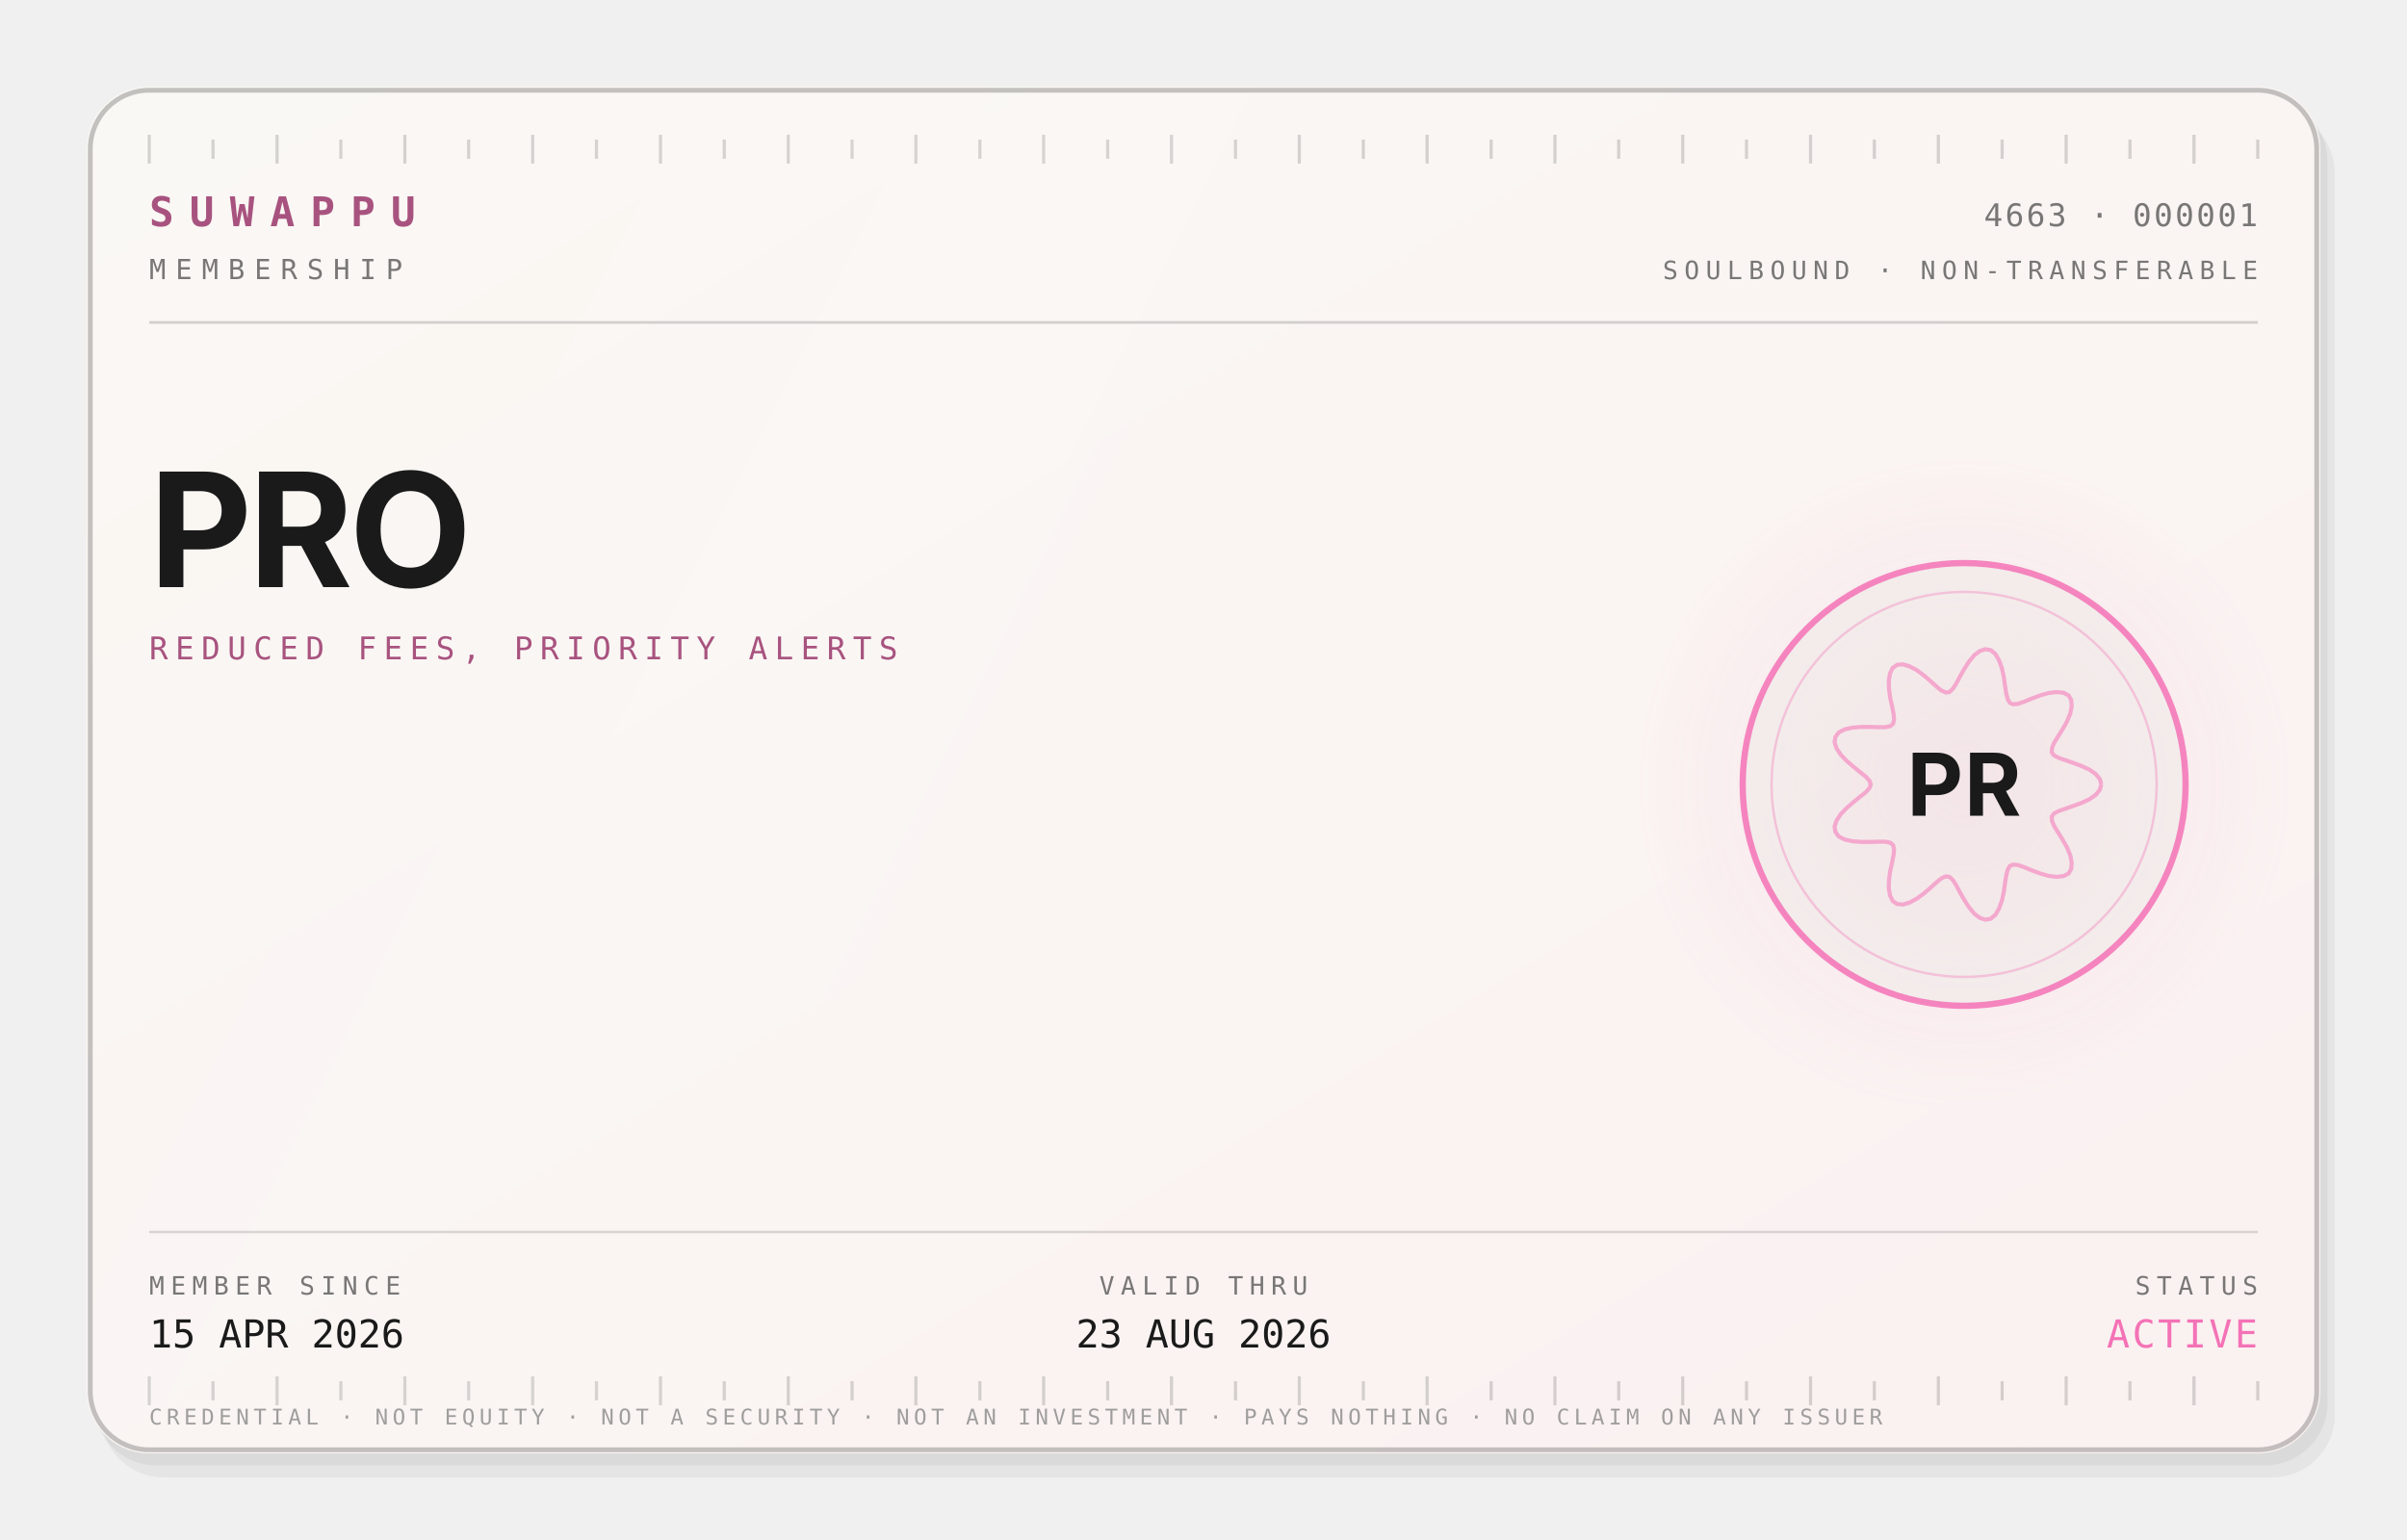
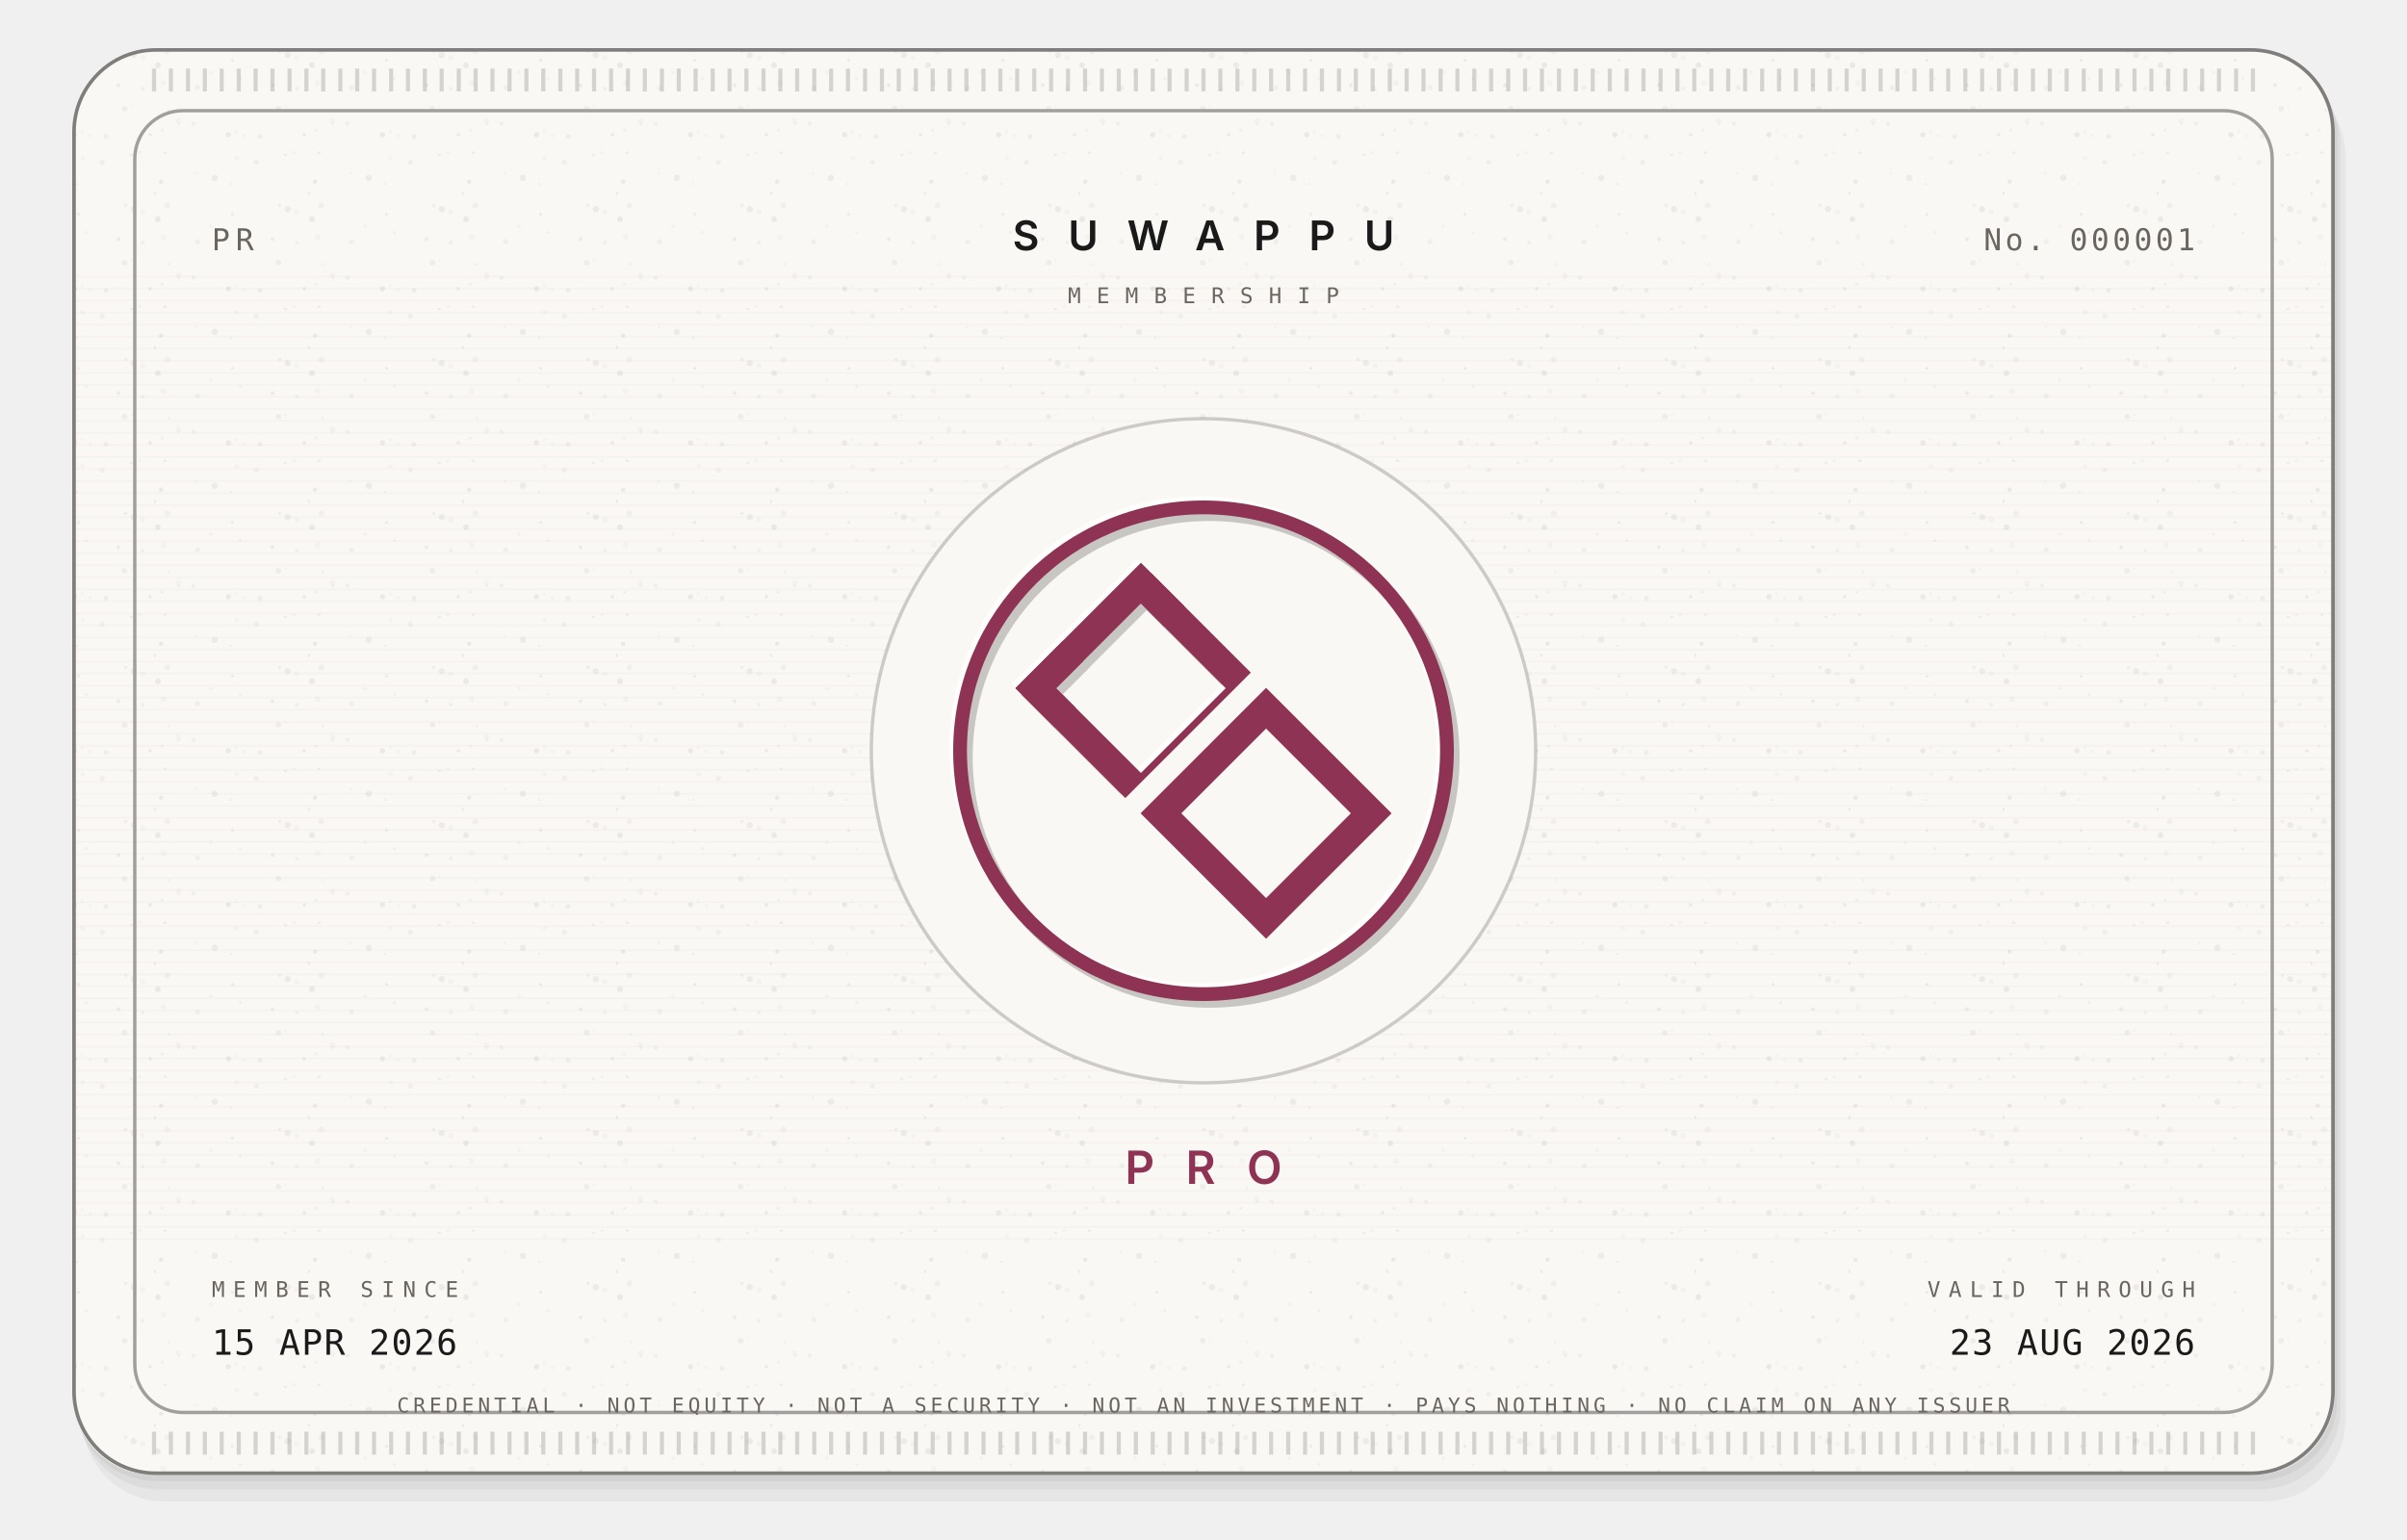
<svg xmlns="http://www.w3.org/2000/svg" width="1000" height="640" viewBox="0 0 1000 640" role="img" aria-label="Suwappu Pro membership">
  <defs>
-     <clipPath id="cardCut">
-       <rect x="36" y="36" width="928" height="568" rx="26" />
+     <clipPath id="cut1">
+       <rect x="30" y="20" width="940" height="593" rx="34" />
    </clipPath>
-     <linearGradient id="plate" x1="0" y1="0" x2="1" y2="1">
-       <stop offset="0" stop-color="#faf8f4" />
-       <stop offset="1" stop-color="#faf1f1" />
+     <pattern id="grain" width="64" height="64" patternUnits="userSpaceOnUse">
+       <g fill="#1a1a1a">
+         <circle cx="35.8" cy="32.6" r="0.50" opacity="0.060" />
+         <circle cx="32.0" cy="12.4" r="0.50" opacity="0.050" />
+         <circle cx="25.2" cy="9.9" r="1.30" opacity="0.060" />
+         <circle cx="6.1" cy="45.8" r="0.50" opacity="0.050" />
+         <circle cx="17.7" cy="8.0" r="0.60" opacity="0.030" />
+         <circle cx="5.5" cy="21.4" r="1.20" opacity="0.040" />
+         <circle cx="62.4" cy="56.0" r="0.70" opacity="0.070" />
+         <circle cx="10.1" cy="50.4" r="1.20" opacity="0.030" />
+         <circle cx="42.5" cy="3.4" r="1.10" opacity="0.040" />
+         <circle cx="18.1" cy="36.5" r="1.10" opacity="0.040" />
+         <circle cx="23.6" cy="30.1" r="0.80" opacity="0.030" />
+         <circle cx="10.3" cy="51.6" r="0.60" opacity="0.030" />
+         <circle cx="1.6" cy="27.1" r="1.20" opacity="0.070" />
+         <circle cx="4.6" cy="63.5" r="0.70" opacity="0.050" />
+         <circle cx="59.3" cy="24.0" r="1.10" opacity="0.030" />
+         <circle cx="34.1" cy="54.7" r="0.60" opacity="0.030" />
+         <circle cx="49.2" cy="35.4" r="0.80" opacity="0.060" />
+         <circle cx="34.3" cy="1.8" r="0.90" opacity="0.030" />
+         <circle cx="58.1" cy="63.6" r="0.80" opacity="0.030" />
+         <circle cx="51.7" cy="45.2" r="1.20" opacity="0.050" />
+         <circle cx="0.1" cy="16.4" r="0.70" opacity="0.070" />
+         <circle cx="54.7" cy="44.3" r="0.50" opacity="0.030" />
+         <circle cx="55.5" cy="22.9" r="1.30" opacity="0.060" />
+         <circle cx="52.2" cy="21.4" r="0.70" opacity="0.050" />
+         <circle cx="59.3" cy="36.8" r="0.80" opacity="0.040" />
+         <circle cx="32.6" cy="25.1" r="0.60" opacity="0.070" />
+         <circle cx="3.9" cy="34.5" r="1.20" opacity="0.030" />
+         <circle cx="44.0" cy="56.7" r="1.00" opacity="0.050" />
+         <circle cx="3.4" cy="54.1" r="0.60" opacity="0.050" />
+         <circle cx="30.9" cy="56.0" r="1.10" opacity="0.070" />
+         <circle cx="2.9" cy="11.5" r="0.90" opacity="0.070" />
+         <circle cx="16.4" cy="51.4" r="0.90" opacity="0.040" />
+         <circle cx="37.5" cy="56.4" r="0.70" opacity="0.030" />
+         <circle cx="54.6" cy="0.2" r="0.70" opacity="0.060" />
+       </g>
+     </pattern>
+     <linearGradient id="foil1" x1="0.05" y1="0.1" x2="0.95" y2="0.9">
+       <stop offset="0" stop-color="#5d2137" />
+       <stop offset="0.34" stop-color="#8f3355" />
+       <stop offset="0.47" stop-color="#a55c77" />
+       <stop offset="0.53" stop-color="#a55c77" />
+       <stop offset="0.66" stop-color="#8f3355" />
+       <stop offset="1" stop-color="#5d2137" />
    </linearGradient>
-     <linearGradient id="sheen" x1="0" y1="0" x2="1" y2="0.3">
-       <stop offset="0" stop-color="#ffffff" stop-opacity="0" />
-       <stop offset="0.46" stop-color="#ffffff" stop-opacity="0.075" />
-       <stop offset="0.54" stop-color="#ffffff" stop-opacity="0" />
-     </linearGradient>
-     <radialGradient id="sealGlow" cx="0.5" cy="0.5" r="0.5">
-       <stop offset="0" stop-color="#f472b6" stop-opacity="0.16" />
-       <stop offset="1" stop-color="#f472b6" stop-opacity="0" />
+     <radialGradient id="age1" cx="0.5" cy="0.46" r="0.72">
+       <stop offset="0.42" stop-color="#8c483e" stop-opacity="0" />
+       <stop offset="1" stop-color="#8c483e" stop-opacity="0.10" />
    </radialGradient>
  </defs>
-   <rect x="42" y="46" width="928" height="568" rx="26" fill="#000000" opacity="0.05" />
-   <rect x="39" y="41" width="928" height="568" rx="26" fill="#000000" opacity="0.05" />
-   <rect x="36" y="36" width="928" height="568" rx="26" fill="url(#plate)" />
-   <g clip-path="url(#cardCut)" stroke="#959492" stroke-width="1.3" stroke-opacity="0.38">
-     <line x1="62.0" y1="56.0" x2="62.0" y2="68.0" />
-     <line x1="88.5" y1="58.0" x2="88.5" y2="66.0" />
-     <line x1="115.1" y1="56.0" x2="115.1" y2="68.0" />
-     <line x1="141.6" y1="58.0" x2="141.6" y2="66.0" />
-     <line x1="168.2" y1="56.0" x2="168.2" y2="68.0" />
-     <line x1="194.7" y1="58.0" x2="194.7" y2="66.0" />
-     <line x1="221.3" y1="56.0" x2="221.3" y2="68.0" />
-     <line x1="247.8" y1="58.0" x2="247.8" y2="66.0" />
-     <line x1="274.4" y1="56.0" x2="274.4" y2="68.0" />
-     <line x1="300.9" y1="58.0" x2="300.9" y2="66.0" />
-     <line x1="327.5" y1="56.0" x2="327.5" y2="68.0" />
-     <line x1="354.0" y1="58.0" x2="354.0" y2="66.0" />
-     <line x1="380.5" y1="56.0" x2="380.5" y2="68.0" />
-     <line x1="407.1" y1="58.0" x2="407.1" y2="66.0" />
-     <line x1="433.6" y1="56.0" x2="433.6" y2="68.0" />
-     <line x1="460.2" y1="58.0" x2="460.2" y2="66.0" />
-     <line x1="486.7" y1="56.0" x2="486.7" y2="68.0" />
-     <line x1="513.3" y1="58.0" x2="513.3" y2="66.0" />
-     <line x1="539.8" y1="56.0" x2="539.8" y2="68.0" />
-     <line x1="566.4" y1="58.0" x2="566.4" y2="66.0" />
-     <line x1="592.9" y1="56.0" x2="592.9" y2="68.0" />
-     <line x1="619.5" y1="58.0" x2="619.5" y2="66.0" />
-     <line x1="646.0" y1="56.0" x2="646.0" y2="68.0" />
-     <line x1="672.5" y1="58.0" x2="672.5" y2="66.0" />
-     <line x1="699.1" y1="56.0" x2="699.1" y2="68.0" />
-     <line x1="725.6" y1="58.0" x2="725.6" y2="66.0" />
-     <line x1="752.2" y1="56.0" x2="752.2" y2="68.0" />
-     <line x1="778.7" y1="58.0" x2="778.7" y2="66.0" />
-     <line x1="805.3" y1="56.0" x2="805.3" y2="68.0" />
-     <line x1="831.8" y1="58.0" x2="831.8" y2="66.0" />
-     <line x1="858.4" y1="56.0" x2="858.4" y2="68.0" />
-     <line x1="884.9" y1="58.0" x2="884.9" y2="66.0" />
-     <line x1="911.5" y1="56.0" x2="911.5" y2="68.0" />
-     <line x1="938.0" y1="58.0" x2="938.0" y2="66.0" />
-     <line x1="62.0" y1="572.0" x2="62.0" y2="584.0" />
-     <line x1="88.5" y1="574.0" x2="88.5" y2="582.0" />
-     <line x1="115.1" y1="572.0" x2="115.1" y2="584.0" />
-     <line x1="141.6" y1="574.0" x2="141.6" y2="582.0" />
-     <line x1="168.2" y1="572.0" x2="168.2" y2="584.0" />
-     <line x1="194.7" y1="574.0" x2="194.7" y2="582.0" />
-     <line x1="221.3" y1="572.0" x2="221.3" y2="584.0" />
-     <line x1="247.8" y1="574.0" x2="247.8" y2="582.0" />
-     <line x1="274.4" y1="572.0" x2="274.4" y2="584.0" />
-     <line x1="300.9" y1="574.0" x2="300.9" y2="582.0" />
-     <line x1="327.5" y1="572.0" x2="327.5" y2="584.0" />
-     <line x1="354.0" y1="574.0" x2="354.0" y2="582.0" />
-     <line x1="380.5" y1="572.0" x2="380.5" y2="584.0" />
-     <line x1="407.1" y1="574.0" x2="407.1" y2="582.0" />
-     <line x1="433.6" y1="572.0" x2="433.6" y2="584.0" />
-     <line x1="460.2" y1="574.0" x2="460.2" y2="582.0" />
-     <line x1="486.7" y1="572.0" x2="486.7" y2="584.0" />
-     <line x1="513.3" y1="574.0" x2="513.3" y2="582.0" />
-     <line x1="539.8" y1="572.0" x2="539.8" y2="584.0" />
-     <line x1="566.4" y1="574.0" x2="566.4" y2="582.0" />
-     <line x1="592.9" y1="572.0" x2="592.9" y2="584.0" />
-     <line x1="619.5" y1="574.0" x2="619.5" y2="582.0" />
-     <line x1="646.0" y1="572.0" x2="646.0" y2="584.0" />
-     <line x1="672.5" y1="574.0" x2="672.5" y2="582.0" />
-     <line x1="699.1" y1="572.0" x2="699.1" y2="584.0" />
-     <line x1="725.6" y1="574.0" x2="725.6" y2="582.0" />
-     <line x1="752.2" y1="572.0" x2="752.2" y2="584.0" />
-     <line x1="778.7" y1="574.0" x2="778.7" y2="582.0" />
-     <line x1="805.3" y1="572.0" x2="805.3" y2="584.0" />
-     <line x1="831.8" y1="574.0" x2="831.8" y2="582.0" />
-     <line x1="858.4" y1="572.0" x2="858.4" y2="584.0" />
-     <line x1="884.9" y1="574.0" x2="884.9" y2="582.0" />
-     <line x1="911.5" y1="572.0" x2="911.5" y2="584.0" />
-     <line x1="938.0" y1="574.0" x2="938.0" y2="582.0" />
+   <rect x="34.4" y="31" width="940" height="593" rx="34" fill="#000000" opacity="0.045" />
+   <rect x="32.4" y="26" width="940" height="593" rx="34" fill="#000000" opacity="0.045" />
+   <rect x="31.0" y="22.5" width="940" height="593" rx="34" fill="#000000" opacity="0.05" />
+   <rect x="30" y="20" width="940" height="593" rx="34" fill="#faf8f4" />
+   <g clip-path="url(#cut1)">
+     <path d="M30.0 114.9H970.0M30.0 119.9H970.0M30.0 124.9H970.0M30.0 129.9H970.0M30.0 134.9H970.0M30.0 139.9H970.0M30.0 144.9H970.0M30.0 149.9H970.0M30.0 154.9H970.0M30.0 159.9H970.0M30.0 164.9H970.0M30.0 169.9H970.0M30.0 174.9H970.0M30.0 179.9H970.0M30.0 184.9H970.0M30.0 189.9H970.0M30.0 194.9H970.0M30.0 199.9H970.0M30.0 204.9H970.0M30.0 209.9H970.0M30.0 214.9H970.0M30.0 219.9H970.0M30.0 224.9H970.0M30.0 229.9H970.0M30.0 234.9H970.0M30.0 239.9H970.0M30.0 244.9H970.0M30.0 249.9H970.0M30.0 254.9H970.0M30.0 259.9H970.0M30.0 264.9H970.0M30.0 269.9H970.0M30.0 274.9H970.0M30.0 279.9H970.0M30.0 284.9H970.0M30.0 289.9H970.0M30.0 294.9H970.0M30.0 299.9H970.0M30.0 304.9H970.0M30.0 309.9H970.0M30.0 314.9H970.0M30.0 319.9H970.0M30.0 324.9H970.0M30.0 329.9H970.0M30.0 334.9H970.0M30.0 339.9H970.0M30.0 344.9H970.0M30.0 349.9H970.0M30.0 354.9H970.0M30.0 359.9H970.0M30.0 364.9H970.0M30.0 369.9H970.0M30.0 374.9H970.0M30.0 379.9H970.0M30.0 384.9H970.0M30.0 389.9H970.0M30.0 394.9H970.0M30.0 399.9H970.0M30.0 404.9H970.0M30.0 409.9H970.0M30.0 414.9H970.0M30.0 419.9H970.0M30.0 424.9H970.0M30.0 429.9H970.0M30.0 434.9H970.0M30.0 439.9H970.0M30.0 444.9H970.0M30.0 449.9H970.0M30.0 454.9H970.0M30.0 459.9H970.0M30.0 464.9H970.0M30.0 469.9H970.0M30.0 474.9H970.0M30.0 479.9H970.0M30.0 484.9H970.0M30.0 489.9H970.0M30.0 494.9H970.0M30.0 499.9H970.0M30.0 504.9H970.0M30.0 509.9H970.0M30.0 514.9H970.0" fill="none" stroke="#8f3355" stroke-width="0.8" stroke-opacity="0.03" />
+     <rect x="30" y="20" width="940" height="593" fill="url(#grain)" />
+     <g stroke="#a09f9d" stroke-width="1.7" stroke-opacity="0.42">
+       <line x1="64.0" y1="28.5" x2="64.0" y2="38.0" />
+       <line x1="71.0" y1="28.5" x2="71.0" y2="38.0" />
+       <line x1="78.1" y1="28.5" x2="78.1" y2="38.0" />
+       <line x1="85.1" y1="28.5" x2="85.1" y2="38.0" />
+       <line x1="92.1" y1="28.5" x2="92.1" y2="38.0" />
+       <line x1="99.2" y1="28.5" x2="99.2" y2="38.0" />
+       <line x1="106.2" y1="28.5" x2="106.2" y2="38.0" />
+       <line x1="113.2" y1="28.5" x2="113.2" y2="38.0" />
+       <line x1="120.3" y1="28.5" x2="120.3" y2="38.0" />
+       <line x1="127.3" y1="28.5" x2="127.3" y2="38.0" />
+       <line x1="134.3" y1="28.5" x2="134.3" y2="38.0" />
+       <line x1="141.4" y1="28.5" x2="141.4" y2="38.0" />
+       <line x1="148.4" y1="28.5" x2="148.4" y2="38.0" />
+       <line x1="155.4" y1="28.5" x2="155.4" y2="38.0" />
+       <line x1="162.5" y1="28.5" x2="162.5" y2="38.0" />
+       <line x1="169.5" y1="28.5" x2="169.5" y2="38.0" />
+       <line x1="176.5" y1="28.5" x2="176.5" y2="38.0" />
+       <line x1="183.5" y1="28.5" x2="183.5" y2="38.0" />
+       <line x1="190.6" y1="28.5" x2="190.6" y2="38.0" />
+       <line x1="197.6" y1="28.5" x2="197.6" y2="38.0" />
+       <line x1="204.6" y1="28.5" x2="204.6" y2="38.0" />
+       <line x1="211.7" y1="28.5" x2="211.7" y2="38.0" />
+       <line x1="218.7" y1="28.5" x2="218.7" y2="38.0" />
+       <line x1="225.7" y1="28.5" x2="225.7" y2="38.0" />
+       <line x1="232.8" y1="28.5" x2="232.8" y2="38.0" />
+       <line x1="239.8" y1="28.5" x2="239.8" y2="38.0" />
+       <line x1="246.8" y1="28.5" x2="246.8" y2="38.0" />
+       <line x1="253.9" y1="28.5" x2="253.9" y2="38.0" />
+       <line x1="260.9" y1="28.5" x2="260.9" y2="38.0" />
+       <line x1="267.9" y1="28.5" x2="267.9" y2="38.0" />
+       <line x1="275.0" y1="28.5" x2="275.0" y2="38.0" />
+       <line x1="282.0" y1="28.5" x2="282.0" y2="38.0" />
+       <line x1="289.0" y1="28.5" x2="289.0" y2="38.0" />
+       <line x1="296.1" y1="28.5" x2="296.1" y2="38.0" />
+       <line x1="303.1" y1="28.5" x2="303.1" y2="38.0" />
+       <line x1="310.1" y1="28.5" x2="310.1" y2="38.0" />
+       <line x1="317.2" y1="28.5" x2="317.2" y2="38.0" />
+       <line x1="324.2" y1="28.5" x2="324.2" y2="38.0" />
+       <line x1="331.2" y1="28.5" x2="331.2" y2="38.0" />
+       <line x1="338.3" y1="28.5" x2="338.3" y2="38.0" />
+       <line x1="345.3" y1="28.5" x2="345.3" y2="38.0" />
+       <line x1="352.3" y1="28.5" x2="352.3" y2="38.0" />
+       <line x1="359.4" y1="28.5" x2="359.4" y2="38.0" />
+       <line x1="366.4" y1="28.5" x2="366.4" y2="38.0" />
+       <line x1="373.4" y1="28.5" x2="373.4" y2="38.0" />
+       <line x1="380.5" y1="28.5" x2="380.5" y2="38.0" />
+       <line x1="387.5" y1="28.5" x2="387.5" y2="38.0" />
+       <line x1="394.5" y1="28.5" x2="394.5" y2="38.0" />
+       <line x1="401.5" y1="28.5" x2="401.5" y2="38.0" />
+       <line x1="408.6" y1="28.5" x2="408.6" y2="38.0" />
+       <line x1="415.6" y1="28.5" x2="415.6" y2="38.0" />
+       <line x1="422.6" y1="28.5" x2="422.6" y2="38.0" />
+       <line x1="429.7" y1="28.5" x2="429.7" y2="38.0" />
+       <line x1="436.7" y1="28.5" x2="436.7" y2="38.0" />
+       <line x1="443.7" y1="28.5" x2="443.7" y2="38.0" />
+       <line x1="450.8" y1="28.5" x2="450.8" y2="38.0" />
+       <line x1="457.8" y1="28.5" x2="457.8" y2="38.0" />
+       <line x1="464.8" y1="28.5" x2="464.8" y2="38.0" />
+       <line x1="471.9" y1="28.5" x2="471.9" y2="38.0" />
+       <line x1="478.9" y1="28.5" x2="478.9" y2="38.0" />
+       <line x1="485.9" y1="28.5" x2="485.9" y2="38.0" />
+       <line x1="493.0" y1="28.5" x2="493.0" y2="38.0" />
+       <line x1="500.0" y1="28.5" x2="500.0" y2="38.0" />
+       <line x1="507.0" y1="28.5" x2="507.0" y2="38.0" />
+       <line x1="514.1" y1="28.5" x2="514.1" y2="38.0" />
+       <line x1="521.1" y1="28.5" x2="521.1" y2="38.0" />
+       <line x1="528.1" y1="28.5" x2="528.1" y2="38.0" />
+       <line x1="535.2" y1="28.5" x2="535.2" y2="38.0" />
+       <line x1="542.2" y1="28.5" x2="542.2" y2="38.0" />
+       <line x1="549.2" y1="28.5" x2="549.2" y2="38.0" />
+       <line x1="556.3" y1="28.5" x2="556.3" y2="38.0" />
+       <line x1="563.3" y1="28.5" x2="563.3" y2="38.0" />
+       <line x1="570.3" y1="28.5" x2="570.3" y2="38.0" />
+       <line x1="577.4" y1="28.5" x2="577.4" y2="38.0" />
+       <line x1="584.4" y1="28.5" x2="584.4" y2="38.0" />
+       <line x1="591.4" y1="28.5" x2="591.4" y2="38.0" />
+       <line x1="598.5" y1="28.5" x2="598.5" y2="38.0" />
+       <line x1="605.5" y1="28.5" x2="605.5" y2="38.0" />
+       <line x1="612.5" y1="28.5" x2="612.5" y2="38.0" />
+       <line x1="619.5" y1="28.5" x2="619.5" y2="38.0" />
+       <line x1="626.6" y1="28.5" x2="626.6" y2="38.0" />
+       <line x1="633.6" y1="28.5" x2="633.6" y2="38.0" />
+       <line x1="640.6" y1="28.5" x2="640.6" y2="38.0" />
+       <line x1="647.7" y1="28.5" x2="647.7" y2="38.0" />
+       <line x1="654.7" y1="28.5" x2="654.7" y2="38.0" />
+       <line x1="661.7" y1="28.5" x2="661.7" y2="38.0" />
+       <line x1="668.8" y1="28.5" x2="668.8" y2="38.0" />
+       <line x1="675.8" y1="28.5" x2="675.8" y2="38.0" />
+       <line x1="682.8" y1="28.5" x2="682.8" y2="38.0" />
+       <line x1="689.9" y1="28.5" x2="689.9" y2="38.0" />
+       <line x1="696.9" y1="28.5" x2="696.9" y2="38.0" />
+       <line x1="703.9" y1="28.5" x2="703.9" y2="38.0" />
+       <line x1="711.0" y1="28.5" x2="711.0" y2="38.0" />
+       <line x1="718.0" y1="28.5" x2="718.0" y2="38.0" />
+       <line x1="725.0" y1="28.5" x2="725.0" y2="38.0" />
+       <line x1="732.1" y1="28.5" x2="732.1" y2="38.0" />
+       <line x1="739.1" y1="28.5" x2="739.1" y2="38.0" />
+       <line x1="746.1" y1="28.5" x2="746.1" y2="38.0" />
+       <line x1="753.2" y1="28.5" x2="753.2" y2="38.0" />
+       <line x1="760.2" y1="28.5" x2="760.2" y2="38.0" />
+       <line x1="767.2" y1="28.5" x2="767.2" y2="38.0" />
+       <line x1="774.3" y1="28.5" x2="774.3" y2="38.0" />
+       <line x1="781.3" y1="28.5" x2="781.3" y2="38.0" />
+       <line x1="788.3" y1="28.5" x2="788.3" y2="38.0" />
+       <line x1="795.4" y1="28.5" x2="795.4" y2="38.0" />
+       <line x1="802.4" y1="28.5" x2="802.4" y2="38.0" />
+       <line x1="809.4" y1="28.5" x2="809.4" y2="38.0" />
+       <line x1="816.5" y1="28.5" x2="816.5" y2="38.0" />
+       <line x1="823.5" y1="28.5" x2="823.5" y2="38.0" />
+       <line x1="830.5" y1="28.5" x2="830.5" y2="38.0" />
+       <line x1="837.5" y1="28.5" x2="837.5" y2="38.0" />
+       <line x1="844.6" y1="28.5" x2="844.6" y2="38.0" />
+       <line x1="851.6" y1="28.5" x2="851.6" y2="38.0" />
+       <line x1="858.6" y1="28.5" x2="858.6" y2="38.0" />
+       <line x1="865.7" y1="28.5" x2="865.7" y2="38.0" />
+       <line x1="872.7" y1="28.5" x2="872.7" y2="38.0" />
+       <line x1="879.7" y1="28.5" x2="879.7" y2="38.0" />
+       <line x1="886.8" y1="28.5" x2="886.8" y2="38.0" />
+       <line x1="893.8" y1="28.5" x2="893.8" y2="38.0" />
+       <line x1="900.8" y1="28.5" x2="900.8" y2="38.0" />
+       <line x1="907.9" y1="28.5" x2="907.9" y2="38.0" />
+       <line x1="914.9" y1="28.5" x2="914.9" y2="38.0" />
+       <line x1="921.9" y1="28.5" x2="921.9" y2="38.0" />
+       <line x1="929.0" y1="28.5" x2="929.0" y2="38.0" />
+       <line x1="936.0" y1="28.5" x2="936.0" y2="38.0" />
+       <line x1="64.0" y1="604.5" x2="64.0" y2="595.0" />
+       <line x1="71.0" y1="604.5" x2="71.0" y2="595.0" />
+       <line x1="78.1" y1="604.5" x2="78.1" y2="595.0" />
+       <line x1="85.1" y1="604.5" x2="85.1" y2="595.0" />
+       <line x1="92.1" y1="604.5" x2="92.1" y2="595.0" />
+       <line x1="99.2" y1="604.5" x2="99.2" y2="595.0" />
+       <line x1="106.2" y1="604.5" x2="106.2" y2="595.0" />
+       <line x1="113.2" y1="604.5" x2="113.2" y2="595.0" />
+       <line x1="120.3" y1="604.5" x2="120.3" y2="595.0" />
+       <line x1="127.3" y1="604.5" x2="127.3" y2="595.0" />
+       <line x1="134.3" y1="604.5" x2="134.3" y2="595.0" />
+       <line x1="141.4" y1="604.5" x2="141.4" y2="595.0" />
+       <line x1="148.4" y1="604.5" x2="148.4" y2="595.0" />
+       <line x1="155.4" y1="604.5" x2="155.4" y2="595.0" />
+       <line x1="162.5" y1="604.5" x2="162.5" y2="595.0" />
+       <line x1="169.5" y1="604.5" x2="169.5" y2="595.0" />
+       <line x1="176.5" y1="604.5" x2="176.5" y2="595.0" />
+       <line x1="183.5" y1="604.5" x2="183.5" y2="595.0" />
+       <line x1="190.6" y1="604.5" x2="190.6" y2="595.0" />
+       <line x1="197.6" y1="604.5" x2="197.6" y2="595.0" />
+       <line x1="204.6" y1="604.5" x2="204.6" y2="595.0" />
+       <line x1="211.7" y1="604.5" x2="211.7" y2="595.0" />
+       <line x1="218.7" y1="604.5" x2="218.7" y2="595.0" />
+       <line x1="225.7" y1="604.5" x2="225.7" y2="595.0" />
+       <line x1="232.8" y1="604.5" x2="232.8" y2="595.0" />
+       <line x1="239.8" y1="604.5" x2="239.8" y2="595.0" />
+       <line x1="246.8" y1="604.5" x2="246.8" y2="595.0" />
+       <line x1="253.9" y1="604.5" x2="253.9" y2="595.0" />
+       <line x1="260.9" y1="604.5" x2="260.9" y2="595.0" />
+       <line x1="267.9" y1="604.5" x2="267.9" y2="595.0" />
+       <line x1="275.0" y1="604.5" x2="275.0" y2="595.0" />
+       <line x1="282.0" y1="604.5" x2="282.0" y2="595.0" />
+       <line x1="289.0" y1="604.5" x2="289.0" y2="595.0" />
+       <line x1="296.1" y1="604.5" x2="296.1" y2="595.0" />
+       <line x1="303.1" y1="604.5" x2="303.1" y2="595.0" />
+       <line x1="310.1" y1="604.5" x2="310.1" y2="595.0" />
+       <line x1="317.2" y1="604.5" x2="317.2" y2="595.0" />
+       <line x1="324.2" y1="604.5" x2="324.2" y2="595.0" />
+       <line x1="331.2" y1="604.5" x2="331.2" y2="595.0" />
+       <line x1="338.3" y1="604.5" x2="338.3" y2="595.0" />
+       <line x1="345.3" y1="604.5" x2="345.3" y2="595.0" />
+       <line x1="352.3" y1="604.5" x2="352.3" y2="595.0" />
+       <line x1="359.4" y1="604.5" x2="359.4" y2="595.0" />
+       <line x1="366.4" y1="604.5" x2="366.4" y2="595.0" />
+       <line x1="373.4" y1="604.5" x2="373.4" y2="595.0" />
+       <line x1="380.5" y1="604.5" x2="380.5" y2="595.0" />
+       <line x1="387.5" y1="604.5" x2="387.5" y2="595.0" />
+       <line x1="394.5" y1="604.5" x2="394.5" y2="595.0" />
+       <line x1="401.5" y1="604.5" x2="401.5" y2="595.0" />
+       <line x1="408.6" y1="604.5" x2="408.6" y2="595.0" />
+       <line x1="415.6" y1="604.5" x2="415.6" y2="595.0" />
+       <line x1="422.6" y1="604.5" x2="422.6" y2="595.0" />
+       <line x1="429.7" y1="604.5" x2="429.7" y2="595.0" />
+       <line x1="436.7" y1="604.5" x2="436.7" y2="595.0" />
+       <line x1="443.7" y1="604.5" x2="443.7" y2="595.0" />
+       <line x1="450.8" y1="604.5" x2="450.8" y2="595.0" />
+       <line x1="457.8" y1="604.5" x2="457.8" y2="595.0" />
+       <line x1="464.8" y1="604.5" x2="464.8" y2="595.0" />
+       <line x1="471.9" y1="604.5" x2="471.9" y2="595.0" />
+       <line x1="478.9" y1="604.5" x2="478.9" y2="595.0" />
+       <line x1="485.9" y1="604.5" x2="485.9" y2="595.0" />
+       <line x1="493.0" y1="604.5" x2="493.0" y2="595.0" />
+       <line x1="500.0" y1="604.5" x2="500.0" y2="595.0" />
+       <line x1="507.0" y1="604.5" x2="507.0" y2="595.0" />
+       <line x1="514.1" y1="604.5" x2="514.1" y2="595.0" />
+       <line x1="521.1" y1="604.5" x2="521.1" y2="595.0" />
+       <line x1="528.1" y1="604.5" x2="528.1" y2="595.0" />
+       <line x1="535.2" y1="604.5" x2="535.2" y2="595.0" />
+       <line x1="542.2" y1="604.5" x2="542.2" y2="595.0" />
+       <line x1="549.2" y1="604.5" x2="549.2" y2="595.0" />
+       <line x1="556.3" y1="604.5" x2="556.3" y2="595.0" />
+       <line x1="563.3" y1="604.5" x2="563.3" y2="595.0" />
+       <line x1="570.3" y1="604.5" x2="570.3" y2="595.0" />
+       <line x1="577.4" y1="604.5" x2="577.4" y2="595.0" />
+       <line x1="584.4" y1="604.5" x2="584.4" y2="595.0" />
+       <line x1="591.4" y1="604.5" x2="591.4" y2="595.0" />
+       <line x1="598.5" y1="604.5" x2="598.5" y2="595.0" />
+       <line x1="605.5" y1="604.5" x2="605.5" y2="595.0" />
+       <line x1="612.5" y1="604.5" x2="612.5" y2="595.0" />
+       <line x1="619.5" y1="604.5" x2="619.5" y2="595.0" />
+       <line x1="626.6" y1="604.5" x2="626.6" y2="595.0" />
+       <line x1="633.6" y1="604.5" x2="633.6" y2="595.0" />
+       <line x1="640.6" y1="604.5" x2="640.6" y2="595.0" />
+       <line x1="647.7" y1="604.5" x2="647.7" y2="595.0" />
+       <line x1="654.7" y1="604.5" x2="654.7" y2="595.0" />
+       <line x1="661.7" y1="604.5" x2="661.7" y2="595.0" />
+       <line x1="668.8" y1="604.5" x2="668.8" y2="595.0" />
+       <line x1="675.8" y1="604.5" x2="675.8" y2="595.0" />
+       <line x1="682.8" y1="604.5" x2="682.8" y2="595.0" />
+       <line x1="689.9" y1="604.5" x2="689.9" y2="595.0" />
+       <line x1="696.9" y1="604.5" x2="696.9" y2="595.0" />
+       <line x1="703.9" y1="604.5" x2="703.9" y2="595.0" />
+       <line x1="711.0" y1="604.5" x2="711.0" y2="595.0" />
+       <line x1="718.0" y1="604.5" x2="718.0" y2="595.0" />
+       <line x1="725.0" y1="604.5" x2="725.0" y2="595.0" />
+       <line x1="732.1" y1="604.5" x2="732.1" y2="595.0" />
+       <line x1="739.1" y1="604.5" x2="739.1" y2="595.0" />
+       <line x1="746.1" y1="604.5" x2="746.1" y2="595.0" />
+       <line x1="753.2" y1="604.5" x2="753.2" y2="595.0" />
+       <line x1="760.2" y1="604.5" x2="760.2" y2="595.0" />
+       <line x1="767.2" y1="604.5" x2="767.2" y2="595.0" />
+       <line x1="774.3" y1="604.5" x2="774.3" y2="595.0" />
+       <line x1="781.3" y1="604.5" x2="781.3" y2="595.0" />
+       <line x1="788.3" y1="604.5" x2="788.3" y2="595.0" />
+       <line x1="795.4" y1="604.5" x2="795.4" y2="595.0" />
+       <line x1="802.4" y1="604.5" x2="802.4" y2="595.0" />
+       <line x1="809.4" y1="604.5" x2="809.4" y2="595.0" />
+       <line x1="816.5" y1="604.5" x2="816.5" y2="595.0" />
+       <line x1="823.5" y1="604.5" x2="823.5" y2="595.0" />
+       <line x1="830.5" y1="604.5" x2="830.5" y2="595.0" />
+       <line x1="837.5" y1="604.5" x2="837.5" y2="595.0" />
+       <line x1="844.6" y1="604.5" x2="844.6" y2="595.0" />
+       <line x1="851.6" y1="604.5" x2="851.6" y2="595.0" />
+       <line x1="858.6" y1="604.5" x2="858.6" y2="595.0" />
+       <line x1="865.7" y1="604.5" x2="865.7" y2="595.0" />
+       <line x1="872.7" y1="604.5" x2="872.7" y2="595.0" />
+       <line x1="879.7" y1="604.5" x2="879.7" y2="595.0" />
+       <line x1="886.8" y1="604.5" x2="886.8" y2="595.0" />
+       <line x1="893.8" y1="604.5" x2="893.8" y2="595.0" />
+       <line x1="900.8" y1="604.5" x2="900.8" y2="595.0" />
+       <line x1="907.9" y1="604.5" x2="907.9" y2="595.0" />
+       <line x1="914.9" y1="604.5" x2="914.9" y2="595.0" />
+       <line x1="921.9" y1="604.5" x2="921.9" y2="595.0" />
+       <line x1="929.0" y1="604.5" x2="929.0" y2="595.0" />
+       <line x1="936.0" y1="604.5" x2="936.0" y2="595.0" />
+     </g>
  </g>
-   <rect x="36" y="36" width="928" height="568" rx="26" fill="url(#sheen)" />
-   <rect x="37.5" y="37.5" width="925" height="565" rx="24.5" fill="none" stroke="#959492" stroke-opacity="0.55" stroke-width="2" />
-   <text x="62" y="94" font-family="'Geist Mono','SFMono-Regular',Menlo,Consolas,'DejaVu Sans Mono',monospace" font-size="17" font-weight="bold" letter-spacing="6.5" fill="#a8537f" text-anchor="start">SUWAPPU</text>
-   <text x="62" y="116" font-family="'Geist Mono','SFMono-Regular',Menlo,Consolas,'DejaVu Sans Mono',monospace" font-size="11.5" font-weight="normal" letter-spacing="4.0" fill="#787776" text-anchor="start">MEMBERSHIP</text>
-   <text x="938" y="94" font-family="'Geist Mono','SFMono-Regular',Menlo,Consolas,'DejaVu Sans Mono',monospace" font-size="13" fill="#787776" text-anchor="end" letter-spacing="1">4663 · 000001</text>
-   <text x="938" y="116" font-family="'Geist Mono','SFMono-Regular',Menlo,Consolas,'DejaVu Sans Mono',monospace" font-size="10.5" font-weight="normal" letter-spacing="2.6" fill="#787776" text-anchor="end">SOULBOUND · NON-TRANSFERABLE</text>
-   <line x1="62" y1="134" x2="938" y2="134" stroke="#959492" stroke-opacity="0.4" stroke-width="1.1" />
-   <text x="62" y="244" font-family="Geist,'Inter',system-ui,-apple-system,'Liberation Sans',Arial,sans-serif" font-size="66" font-weight="700" fill="#1a1a1a" letter-spacing="-1.5" opacity="1">PRO</text>
-   <text x="62" y="274" font-family="'Geist Mono','SFMono-Regular',Menlo,Consolas,'DejaVu Sans Mono',monospace" font-size="13" font-weight="normal" letter-spacing="3.0" fill="#a8537f" text-anchor="start">REDUCED FEES, PRIORITY ALERTS</text>
-   <circle cx="816" cy="326.0" r="136" fill="url(#sealGlow)" />
-   <circle cx="816" cy="326.0" r="92" fill="#efede9" fill-opacity="0.5" />
-   <g stroke="#f472b6" fill="none" stroke-width="1.7" opacity="0.55">
-     <path d="M873.0 326.0L872.4 328.2L870.7 330.3L868.0 332.2L864.7 333.7L861.2 335.0L858.0 336.1L855.2 337.1L853.3 338.1L852.4 339.4L852.5 341.1L853.4 343.3L855.0 345.9L856.9 348.9L858.7 352.1L860.1 355.4L860.7 358.5L860.5 361.1L859.4 363.0L857.3 364.1L854.4 364.4L851.1 364.0L847.6 363.0L844.1 361.7L841.0 360.4L838.4 359.5L836.4 359.3L835.0 359.9L834.1 361.4L833.5 363.9L833.0 367.0L832.5 370.6L831.7 374.3L830.5 377.6L829.0 380.2L827.1 381.8L824.9 382.2L822.6 381.5L820.2 379.7L818.0 377.0L816.0 373.9L814.2 370.7L812.7 367.9L811.3 365.7L809.9 364.4L808.4 364.2L806.6 365.0L804.5 366.7L802.1 368.9L799.3 371.3L796.3 373.5L793.3 375.1L790.6 375.9L788.2 375.7L786.3 374.4L785.2 372.1L784.7 369.1L784.8 365.6L785.3 361.9L786.1 358.4L786.7 355.3L786.9 352.9L786.5 351.2L785.3 350.2L783.2 349.8L780.4 349.8L777.0 349.9L773.3 349.9L769.6 349.6L766.4 348.9L763.9 347.6L762.5 345.7L762.2 343.5L763.0 341.0L764.8 338.3L767.3 335.7L770.1 333.3L772.8 331.1L775.2 329.2L776.7 327.5L777.2 326.0L776.7 324.5L775.2 322.8L772.8 320.9L770.1 318.7L767.3 316.3L764.8 313.7L763.0 311.0L762.2 308.5L762.5 306.3L763.9 304.4L766.4 303.1L769.6 302.4L773.3 302.1L777.0 302.1L780.4 302.2L783.2 302.2L785.3 301.8L786.5 300.8L786.9 299.1L786.7 296.7L786.1 293.6L785.3 290.1L784.8 286.4L784.7 282.9L785.2 279.9L786.3 277.6L788.2 276.3L790.6 276.1L793.3 276.9L796.3 278.5L799.3 280.7L802.1 283.1L804.5 285.3L806.6 287.0L808.4 287.8L809.9 287.6L811.3 286.3L812.7 284.1L814.2 281.3L816.0 278.1L818.0 275.0L820.2 272.3L822.6 270.5L824.9 269.8L827.1 270.2L829.0 271.8L830.5 274.4L831.7 277.7L832.5 281.4L833.0 285.0L833.5 288.1L834.1 290.6L835.0 292.1L836.4 292.7L838.4 292.5L841.0 291.6L844.1 290.3L847.6 289.0L851.1 288.0L854.4 287.6L857.3 287.9L859.4 289.0L860.5 290.9L860.7 293.5L860.1 296.6L858.7 299.9L856.9 303.1L855.0 306.1L853.4 308.7L852.5 310.9L852.4 312.6L853.3 313.9L855.2 314.9L858.0 315.9L861.2 317.0L864.7 318.3L868.0 319.8L870.7 321.7L872.4 323.8L873.0 326.0" />
+   <rect x="56" y="46" width="888" height="541" rx="20" fill="none" stroke="#a09f9d" stroke-width="1.4" />
+   <rect x="30.75" y="20.75" width="938.5" height="591.5" rx="34" fill="none" stroke="#7f7e7c" stroke-width="1.5" />
+   <text x="500.0" y="104" font-family="Geist,'Inter',system-ui,-apple-system,'Liberation Sans',Arial,sans-serif" font-size="17" font-weight="600" fill="#1a1a1a" text-anchor="middle" letter-spacing="12">SUWAPPU</text>
+   <text x="500.0" y="126" font-family="'Geist Mono','SFMono-Regular',Menlo,Consolas,'DejaVu Sans Mono',monospace" font-size="9" font-weight="normal" letter-spacing="6.5" fill="#6b6560" text-anchor="middle">MEMBERSHIP</text>
+   <text x="88" y="104" font-family="'Geist Mono','SFMono-Regular',Menlo,Consolas,'DejaVu Sans Mono',monospace" font-size="12.5" fill="#6b6560" letter-spacing="2.4">PR</text>
+   <text x="912" y="104" font-family="'Geist Mono','SFMono-Regular',Menlo,Consolas,'DejaVu Sans Mono',monospace" font-size="12.5" fill="#6b6560" text-anchor="end" letter-spacing="1.4">No. 000001</text>
+   <circle cx="500.0" cy="312" r="138" fill="#faf8f4" />
+   <circle cx="500.0" cy="312" r="138" fill="none" stroke="#a09f9d" stroke-width="1.4" stroke-opacity="0.5" />
+   <g opacity="0.30" transform="translate(2.4,2.8)">
+     <circle cx="500.00" cy="312.00" r="101.14" fill="none" stroke="#525250" stroke-width="5.72" />
+     <path d="M474.00 242.32L517.68 286.00L474.00 329.68L430.32 286.00Z" fill="none" stroke="#525250" stroke-width="11.96" />
+     <path d="M526.00 294.32L569.68 338.00L526.00 381.68L482.32 338.00Z" fill="none" stroke="#faf8f4" stroke-width="29.90" />
+     <path d="M526.00 294.32L569.68 338.00L526.00 381.68L482.32 338.00Z" fill="none" stroke="#525250" stroke-width="11.96" />
+     <path d="M474.00 242.32L517.68 286.00L474.00 329.68L430.32 286.00Z" fill="none" stroke="#525250" stroke-width="11.96" stroke-dasharray="39.3 148.5" stroke-dashoffset="19.7" />
  </g>
-   <circle cx="816" cy="326.0" r="92" fill="none" stroke="#f472b6" stroke-width="2.6" stroke-opacity="0.85" />
-   <circle cx="816" cy="326.0" r="80" fill="none" stroke="#f472b6" stroke-width="1" stroke-opacity="0.35" />
-   <text x="816" y="339.0" font-family="Geist,'Inter',system-ui,-apple-system,'Liberation Sans',Arial,sans-serif" font-size="36" font-weight="bold" fill="#1a1a1a" text-anchor="middle" letter-spacing="0.5">PR</text>
-   <line x1="62" y1="512" x2="938" y2="512" stroke="#959492" stroke-opacity="0.35" stroke-width="1" />
-   <text x="62" y="538" font-family="'Geist Mono','SFMono-Regular',Menlo,Consolas,'DejaVu Sans Mono',monospace" font-size="10.5" font-weight="normal" letter-spacing="2.6" fill="#787776" text-anchor="start">MEMBER SINCE</text>
-   <text x="62" y="560" font-family="'Geist Mono','SFMono-Regular',Menlo,Consolas,'DejaVu Sans Mono',monospace" font-size="16" fill="#1a1a1a" text-anchor="start">15 APR 2026</text>
-   <text x="500.0" y="538" font-family="'Geist Mono','SFMono-Regular',Menlo,Consolas,'DejaVu Sans Mono',monospace" font-size="10.5" font-weight="normal" letter-spacing="2.6" fill="#787776" text-anchor="middle">VALID THRU</text>
-   <text x="500.0" y="560" font-family="'Geist Mono','SFMono-Regular',Menlo,Consolas,'DejaVu Sans Mono',monospace" font-size="16" fill="#1a1a1a" text-anchor="middle">23 AUG 2026</text>
-   <text x="938" y="538" font-family="'Geist Mono','SFMono-Regular',Menlo,Consolas,'DejaVu Sans Mono',monospace" font-size="10.5" font-weight="normal" letter-spacing="2.6" fill="#787776" text-anchor="end">STATUS</text>
-   <text x="938" y="560" font-family="'Geist Mono','SFMono-Regular',Menlo,Consolas,'DejaVu Sans Mono',monospace" font-size="16" fill="#f472b6" text-anchor="end" letter-spacing="1">ACTIVE</text>
-   <text x="62" y="592" font-family="'Geist Mono','SFMono-Regular',Menlo,Consolas,'DejaVu Sans Mono',monospace" font-size="9" font-weight="normal" letter-spacing="1.8" fill="#9f9e9c" text-anchor="start">CREDENTIAL · NOT EQUITY · NOT A SECURITY · NOT AN INVESTMENT · PAYS NOTHING · NO CLAIM ON ANY ISSUER</text>
+   <g opacity="0.85" transform="translate(-1.5,-1.7)">
+     <circle cx="500.00" cy="312.00" r="101.14" fill="none" stroke="#ffffff" stroke-width="5.72" />
+     <path d="M474.00 242.32L517.68 286.00L474.00 329.68L430.32 286.00Z" fill="none" stroke="#ffffff" stroke-width="11.96" />
+     <path d="M526.00 294.32L569.68 338.00L526.00 381.68L482.32 338.00Z" fill="none" stroke="#faf8f4" stroke-width="29.90" />
+     <path d="M526.00 294.32L569.68 338.00L526.00 381.68L482.32 338.00Z" fill="none" stroke="#ffffff" stroke-width="11.96" />
+     <path d="M474.00 242.32L517.68 286.00L474.00 329.68L430.32 286.00Z" fill="none" stroke="#ffffff" stroke-width="11.96" stroke-dasharray="39.3 148.5" stroke-dashoffset="19.7" />
+   </g>
+   <circle cx="500.00" cy="312.00" r="101.14" fill="none" stroke="#8f3355" stroke-width="5.72" />
+   <path d="M474.00 242.32L517.68 286.00L474.00 329.68L430.32 286.00Z" fill="none" stroke="#8f3355" stroke-width="11.96" />
+   <path d="M526.00 294.32L569.68 338.00L526.00 381.68L482.32 338.00Z" fill="none" stroke="#faf8f4" stroke-width="29.90" />
+   <path d="M526.00 294.32L569.68 338.00L526.00 381.68L482.32 338.00Z" fill="none" stroke="#8f3355" stroke-width="11.96" />
+   <path d="M474.00 242.32L517.68 286.00L474.00 329.68L430.32 286.00Z" fill="none" stroke="#8f3355" stroke-width="11.96" stroke-dasharray="39.3 148.5" stroke-dashoffset="19.7" />
+   <text x="500.0" y="492" font-family="Geist,'Inter',system-ui,-apple-system,'Liberation Sans',Arial,sans-serif" font-size="19" font-weight="600" fill="#8f3355" text-anchor="middle" letter-spacing="13">PRO</text>
+   <text x="88" y="539" font-family="'Geist Mono','SFMono-Regular',Menlo,Consolas,'DejaVu Sans Mono',monospace" font-size="9" font-weight="normal" letter-spacing="3.4" fill="#6b6560" text-anchor="start">MEMBER SINCE</text>
+   <text x="88" y="563" font-family="'Geist Mono','SFMono-Regular',Menlo,Consolas,'DejaVu Sans Mono',monospace" font-size="14.5" fill="#1a1a1a" text-anchor="start" letter-spacing="0.6">15 APR 2026</text>
+   <text x="912" y="539" font-family="'Geist Mono','SFMono-Regular',Menlo,Consolas,'DejaVu Sans Mono',monospace" font-size="9" font-weight="normal" letter-spacing="3.4" fill="#6b6560" text-anchor="end">VALID THROUGH</text>
+   <text x="912" y="563" font-family="'Geist Mono','SFMono-Regular',Menlo,Consolas,'DejaVu Sans Mono',monospace" font-size="14.5" fill="#1a1a1a" text-anchor="end" letter-spacing="0.6">23 AUG 2026</text>
+   <text x="500.0" y="587" font-family="'Geist Mono','SFMono-Regular',Menlo,Consolas,'DejaVu Sans Mono',monospace" font-size="8.5" font-weight="normal" letter-spacing="1.6" fill="#6b6560" text-anchor="middle">CREDENTIAL · NOT EQUITY · NOT A SECURITY · NOT AN INVESTMENT · PAYS NOTHING · NO CLAIM ON ANY ISSUER</text>
</svg>
